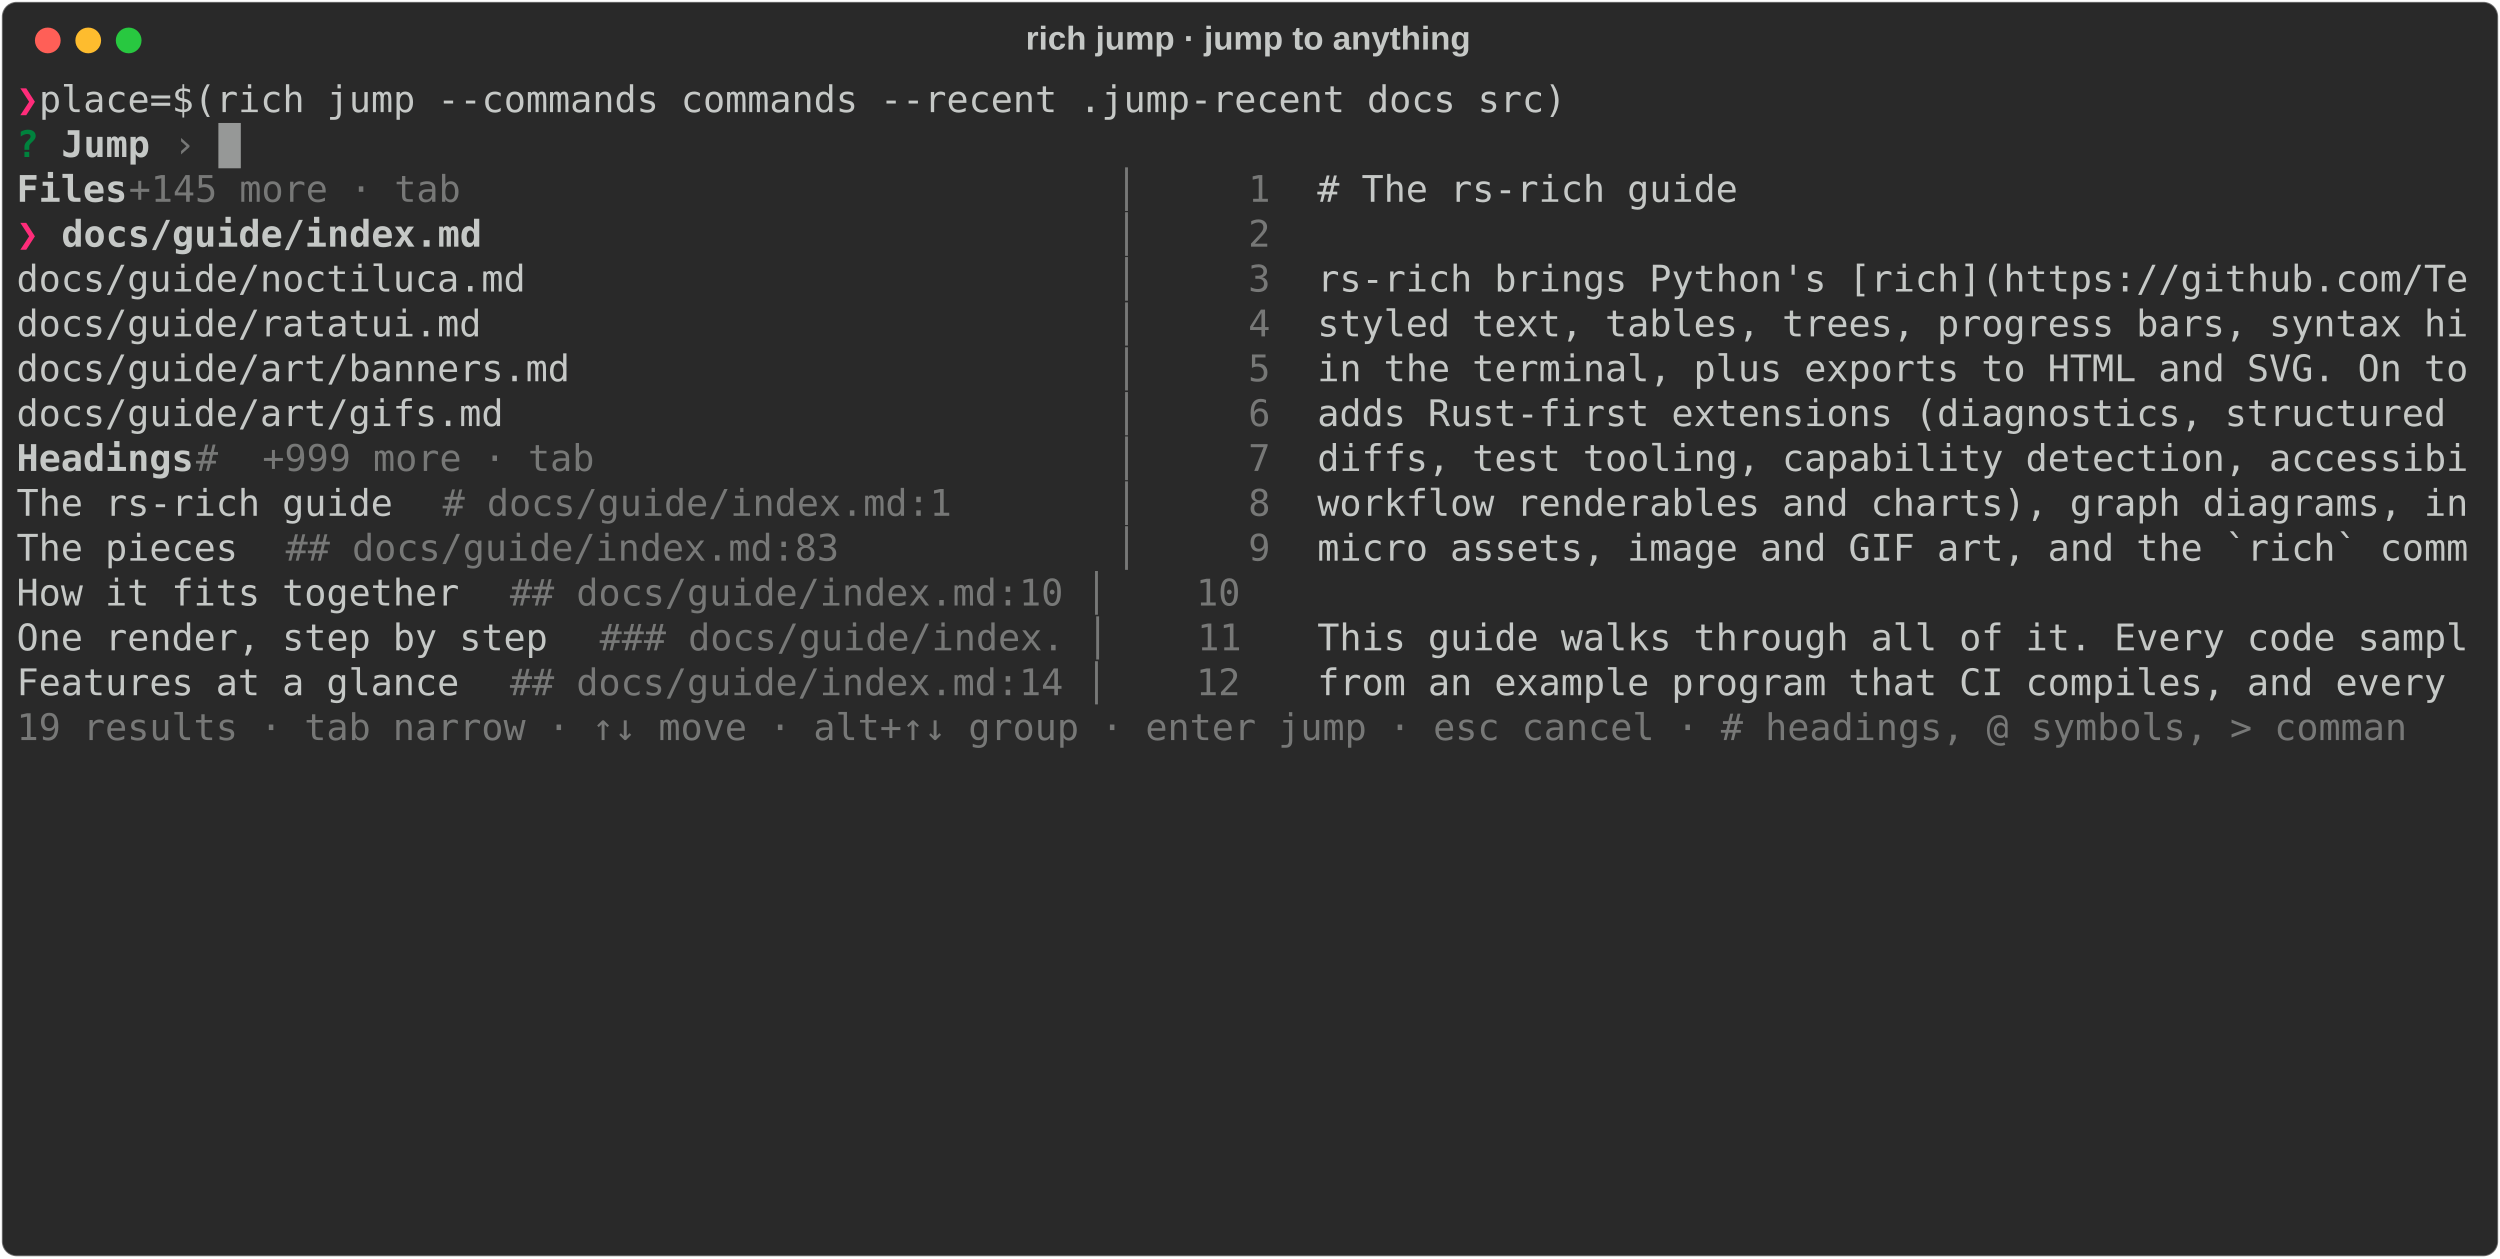
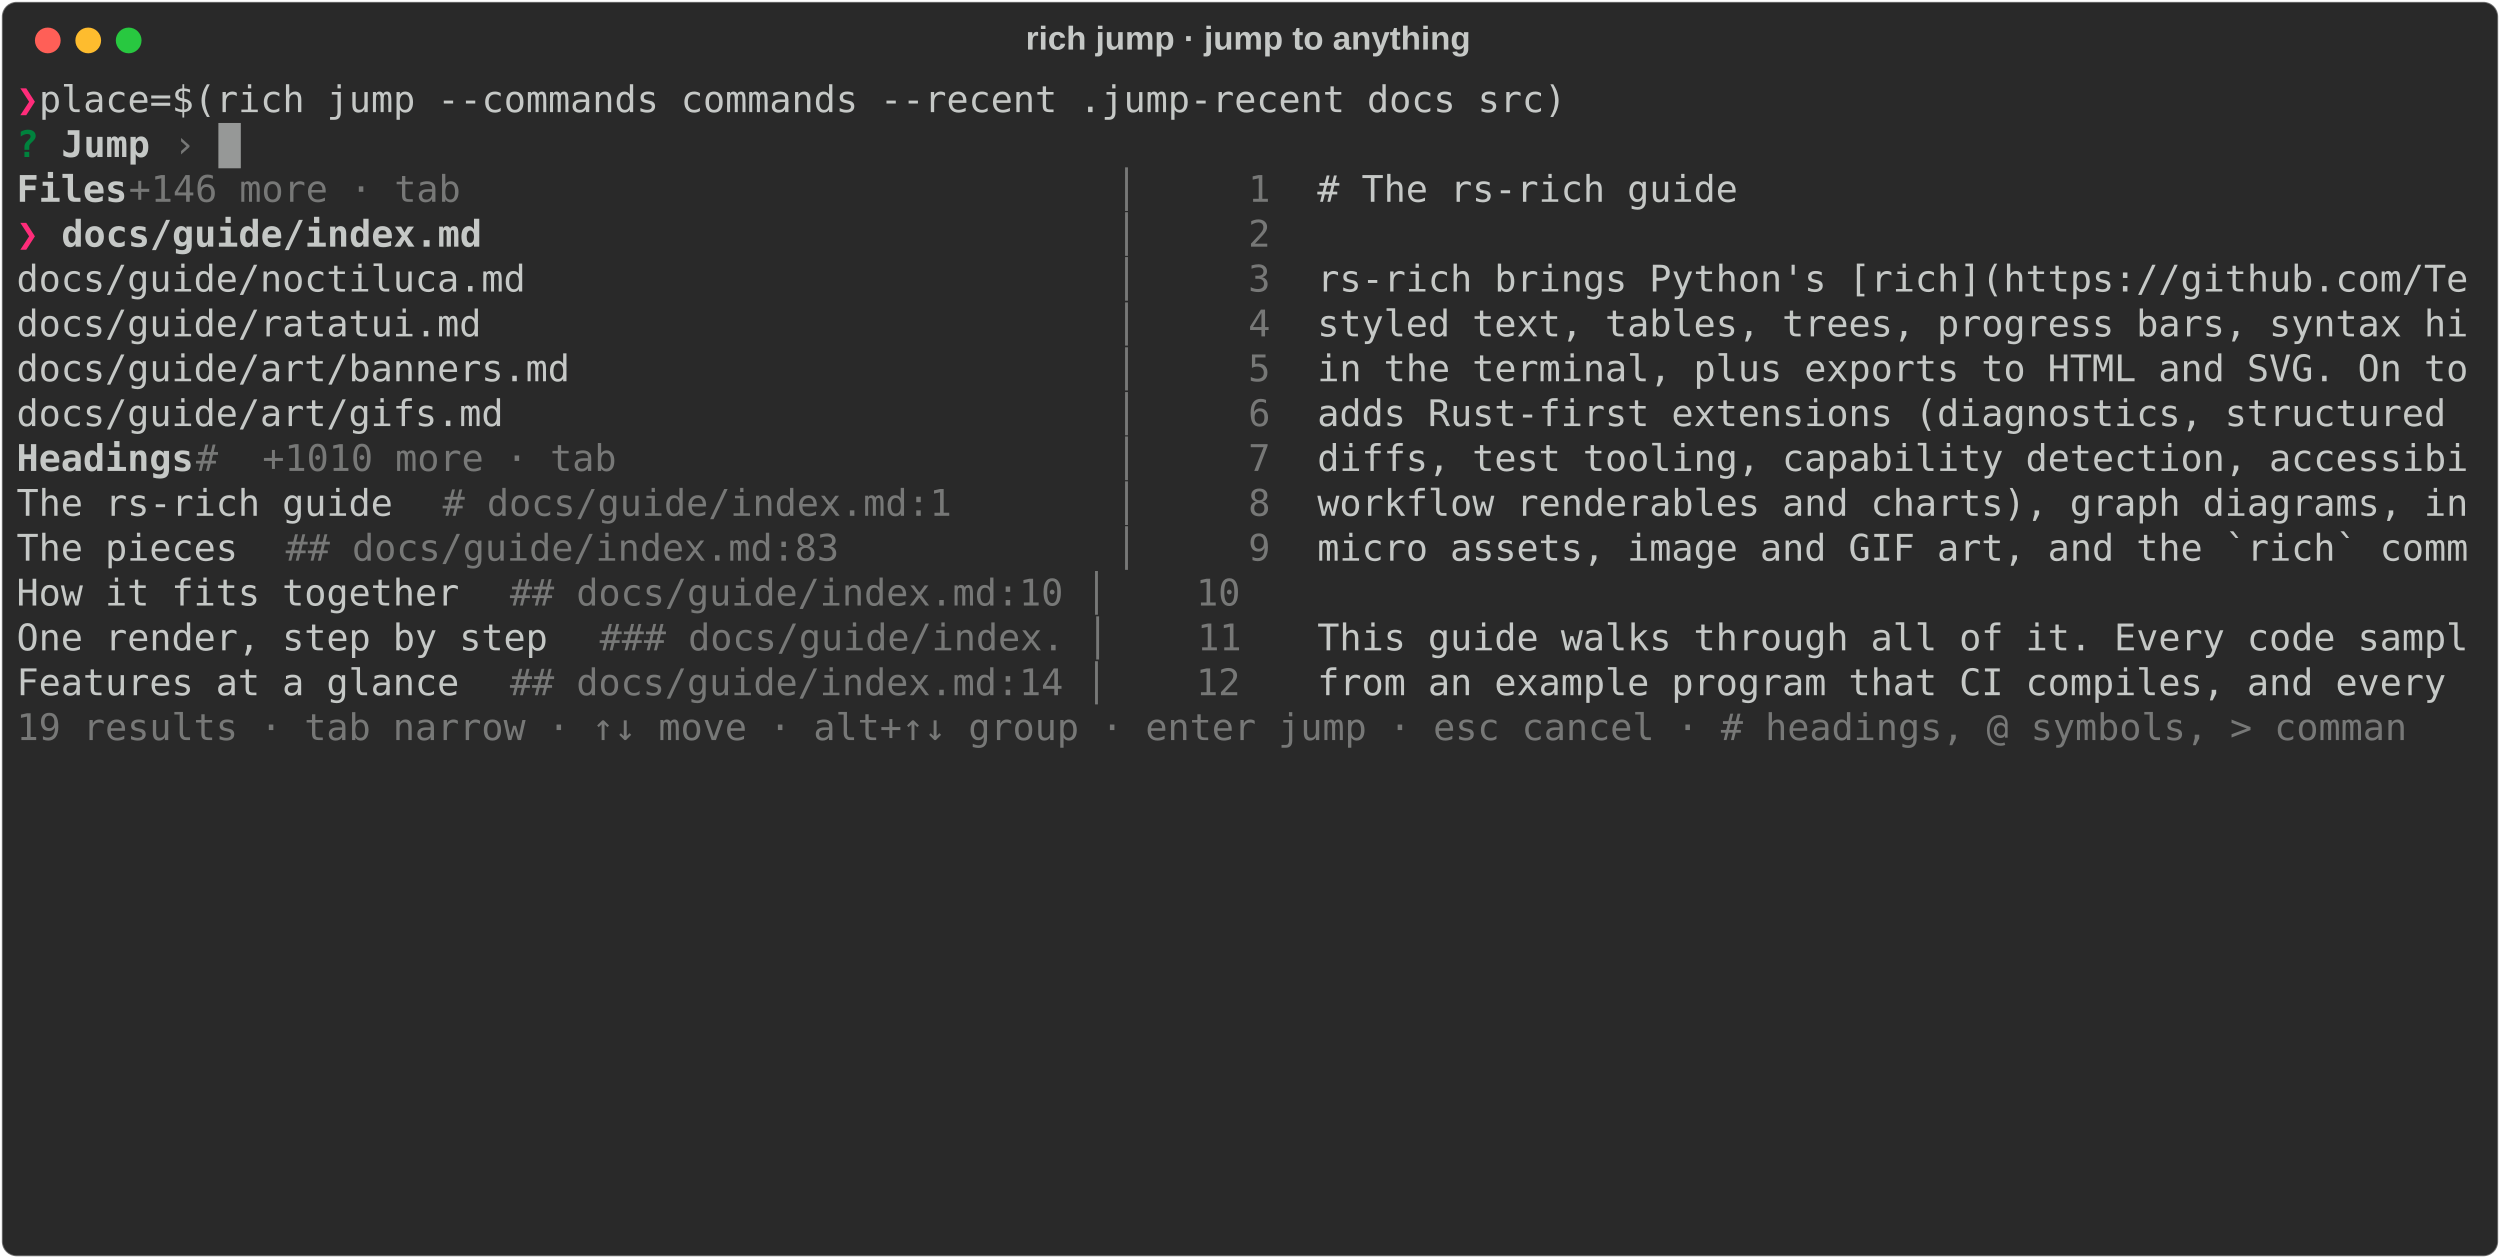
<svg xmlns="http://www.w3.org/2000/svg" class="rich-terminal" viewBox="0 0 1360 684.4">
  <style>

    @font-face {
        font-family: "Fira Code";
        src: local("FiraCode-Regular"),
                url("https://cdnjs.cloudflare.com/ajax/libs/firacode/6.2.0/woff2/FiraCode-Regular.woff2") format("woff2"),
                url("https://cdnjs.cloudflare.com/ajax/libs/firacode/6.2.0/woff/FiraCode-Regular.woff") format("woff");
        font-style: normal;
        font-weight: 400;
    }
    @font-face {
        font-family: "Fira Code";
        src: local("FiraCode-Bold"),
                url("https://cdnjs.cloudflare.com/ajax/libs/firacode/6.2.0/woff2/FiraCode-Bold.woff2") format("woff2"),
                url("https://cdnjs.cloudflare.com/ajax/libs/firacode/6.2.0/woff/FiraCode-Bold.woff") format("woff");
        font-style: bold;
        font-weight: 700;
    }

    .rich-record-matrix {
        font-family: Fira Code, monospace;
        font-size: 20px;
        line-height: 24.4px;
        font-variant-east-asian: full-width;
    }

    .rich-record-title {
        font-size: 18px;
        font-weight: bold;
        font-family: arial;
    }

    .rich-record-r1 { fill: #ff2c7a;font-weight: bold }
.rich-record-r2 { fill: #c5c8c6 }
.rich-record-r3 { fill: #00823d;font-weight: bold }
.rich-record-r4 { fill: #c5c8c6;font-weight: bold }
.rich-record-r5 { fill: #777877 }
    </style>
  <defs>
    <clipPath id="rich-record-clip-terminal">
      <rect x="0" y="0" width="1341.0" height="633.4" />
    </clipPath>
    <clipPath id="rich-record-line-0">
      <rect x="0" y="1.5" width="1342" height="24.65" />
    </clipPath>
    <clipPath id="rich-record-line-1">
      <rect x="0" y="25.9" width="1342" height="24.65" />
    </clipPath>
    <clipPath id="rich-record-line-2">
      <rect x="0" y="50.3" width="1342" height="24.65" />
    </clipPath>
    <clipPath id="rich-record-line-3">
      <rect x="0" y="74.7" width="1342" height="24.65" />
    </clipPath>
    <clipPath id="rich-record-line-4">
      <rect x="0" y="99.1" width="1342" height="24.65" />
    </clipPath>
    <clipPath id="rich-record-line-5">
      <rect x="0" y="123.5" width="1342" height="24.65" />
    </clipPath>
    <clipPath id="rich-record-line-6">
      <rect x="0" y="147.9" width="1342" height="24.65" />
    </clipPath>
    <clipPath id="rich-record-line-7">
      <rect x="0" y="172.3" width="1342" height="24.65" />
    </clipPath>
    <clipPath id="rich-record-line-8">
      <rect x="0" y="196.7" width="1342" height="24.65" />
    </clipPath>
    <clipPath id="rich-record-line-9">
      <rect x="0" y="221.1" width="1342" height="24.65" />
    </clipPath>
    <clipPath id="rich-record-line-10">
      <rect x="0" y="245.5" width="1342" height="24.65" />
    </clipPath>
    <clipPath id="rich-record-line-11">
      <rect x="0" y="269.9" width="1342" height="24.65" />
    </clipPath>
    <clipPath id="rich-record-line-12">
      <rect x="0" y="294.3" width="1342" height="24.65" />
    </clipPath>
    <clipPath id="rich-record-line-13">
      <rect x="0" y="318.7" width="1342" height="24.65" />
    </clipPath>
    <clipPath id="rich-record-line-14">
      <rect x="0" y="343.1" width="1342" height="24.65" />
    </clipPath>
    <clipPath id="rich-record-line-15">
      <rect x="0" y="367.5" width="1342" height="24.65" />
    </clipPath>
    <clipPath id="rich-record-line-16">
      <rect x="0" y="391.9" width="1342" height="24.65" />
    </clipPath>
    <clipPath id="rich-record-line-17">
      <rect x="0" y="416.3" width="1342" height="24.65" />
    </clipPath>
    <clipPath id="rich-record-line-18">
      <rect x="0" y="440.7" width="1342" height="24.65" />
    </clipPath>
    <clipPath id="rich-record-line-19">
      <rect x="0" y="465.1" width="1342" height="24.65" />
    </clipPath>
    <clipPath id="rich-record-line-20">
      <rect x="0" y="489.5" width="1342" height="24.65" />
    </clipPath>
    <clipPath id="rich-record-line-21">
      <rect x="0" y="513.9" width="1342" height="24.65" />
    </clipPath>
    <clipPath id="rich-record-line-22">
      <rect x="0" y="538.3" width="1342" height="24.65" />
    </clipPath>
    <clipPath id="rich-record-line-23">
      <rect x="0" y="562.7" width="1342" height="24.65" />
    </clipPath>
    <clipPath id="rich-record-line-24">
      <rect x="0" y="587.1" width="1342" height="24.65" />
    </clipPath>
  </defs>
  <rect fill="#292929" stroke="rgba(255,255,255,0.35)" stroke-width="1" x="1" y="1" width="1358" height="682.4" rx="8" />
  <text class="rich-record-title" fill="#c5c8c6" text-anchor="middle" x="679" y="27">rich jump · jump to anything</text>
  <g transform="translate(26,22)">
    <circle cx="0" cy="0" r="7" fill="#ff5f57" />
    <circle cx="22" cy="0" r="7" fill="#febc2e" />
    <circle cx="44" cy="0" r="7" fill="#28c840" />
  </g>
  <g transform="translate(9, 41)" clip-path="url(#rich-record-clip-terminal)">
    <g class="rich-record-matrix">
      <text class="rich-record-r1" x="0" y="20" textLength="12.2" clip-path="url(#rich-record-line-0)">❯</text>
      <text class="rich-record-r2" x="12.2" y="20" textLength="1329.8" clip-path="url(#rich-record-line-0)"> place=$(rich jump --commands commands --recent .jump-recent docs src)                                       </text>
      <text class="rich-record-r2" x="1342" y="20" textLength="12.2" clip-path="url(#rich-record-line-0)">
</text>
      <text class="rich-record-r3" x="0" y="44.4" textLength="12.2" clip-path="url(#rich-record-line-1)">?</text>
      <text class="rich-record-r4" x="24.4" y="44.4" textLength="48.8" clip-path="url(#rich-record-line-1)">Jump</text>
      <text class="rich-record-r5" x="85.4" y="44.4" textLength="12.2" clip-path="url(#rich-record-line-1)">›</text>
      <text class="rich-record-r2" x="1342" y="44.4" textLength="12.2" clip-path="url(#rich-record-line-1)">
</text>
      <text class="rich-record-r4" x="0" y="68.8" textLength="61" clip-path="url(#rich-record-line-2)">Files</text>
-       <text class="rich-record-r5" x="61" y="68.8" textLength="207.4" clip-path="url(#rich-record-line-2)">  +145 more · tab</text>
+       <text class="rich-record-r5" x="61" y="68.8" textLength="207.4" clip-path="url(#rich-record-line-2)">  +146 more · tab</text>
      <text class="rich-record-r5" x="597.8" y="68.8" textLength="109.8" clip-path="url(#rich-record-line-2)"> │     1 </text>
      <text class="rich-record-r2" x="707.6" y="68.8" textLength="634.4" clip-path="url(#rich-record-line-2)"># The rs-rich guide                                 </text>
      <text class="rich-record-r2" x="1342" y="68.8" textLength="12.2" clip-path="url(#rich-record-line-2)">
</text>
      <text class="rich-record-r1" x="0" y="93.2" textLength="24.4" clip-path="url(#rich-record-line-3)">❯ </text>
      <text class="rich-record-r4" x="24.4" y="93.2" textLength="231.8" clip-path="url(#rich-record-line-3)">docs/guide/index.md</text>
      <text class="rich-record-r5" x="597.8" y="93.2" textLength="109.8" clip-path="url(#rich-record-line-3)"> │     2 </text>
      <text class="rich-record-r2" x="1342" y="93.2" textLength="12.2" clip-path="url(#rich-record-line-3)">
</text>
      <text class="rich-record-r2" x="0" y="117.6" textLength="597.8" clip-path="url(#rich-record-line-4)">  docs/guide/noctiluca.md                        </text>
      <text class="rich-record-r5" x="597.8" y="117.6" textLength="109.8" clip-path="url(#rich-record-line-4)"> │     3 </text>
      <text class="rich-record-r2" x="707.6" y="117.6" textLength="634.4" clip-path="url(#rich-record-line-4)">rs-rich brings Python's [rich](https://github.com/Te</text>
      <text class="rich-record-r2" x="1342" y="117.6" textLength="12.2" clip-path="url(#rich-record-line-4)">
</text>
      <text class="rich-record-r2" x="0" y="142" textLength="597.8" clip-path="url(#rich-record-line-5)">  docs/guide/ratatui.md                          </text>
      <text class="rich-record-r5" x="597.8" y="142" textLength="109.8" clip-path="url(#rich-record-line-5)"> │     4 </text>
      <text class="rich-record-r2" x="707.6" y="142" textLength="634.4" clip-path="url(#rich-record-line-5)">styled text, tables, trees, progress bars, syntax hi</text>
      <text class="rich-record-r2" x="1342" y="142" textLength="12.2" clip-path="url(#rich-record-line-5)">
</text>
      <text class="rich-record-r2" x="0" y="166.4" textLength="597.8" clip-path="url(#rich-record-line-6)">  docs/guide/art/banners.md                      </text>
      <text class="rich-record-r5" x="597.8" y="166.4" textLength="109.8" clip-path="url(#rich-record-line-6)"> │     5 </text>
      <text class="rich-record-r2" x="707.6" y="166.4" textLength="634.4" clip-path="url(#rich-record-line-6)">in the terminal, plus exports to HTML and SVG. On to</text>
      <text class="rich-record-r2" x="1342" y="166.4" textLength="12.2" clip-path="url(#rich-record-line-6)">
</text>
      <text class="rich-record-r2" x="0" y="190.8" textLength="597.8" clip-path="url(#rich-record-line-7)">  docs/guide/art/gifs.md                         </text>
      <text class="rich-record-r5" x="597.8" y="190.8" textLength="109.8" clip-path="url(#rich-record-line-7)"> │     6 </text>
      <text class="rich-record-r2" x="707.6" y="190.8" textLength="634.4" clip-path="url(#rich-record-line-7)">adds Rust-first extensions (diagnostics, structured </text>
      <text class="rich-record-r2" x="1342" y="190.8" textLength="12.2" clip-path="url(#rich-record-line-7)">
</text>
      <text class="rich-record-r4" x="0" y="215.2" textLength="97.6" clip-path="url(#rich-record-line-8)">Headings</text>
-       <text class="rich-record-r5" x="97.6" y="215.2" textLength="231.8" clip-path="url(#rich-record-line-8)"> #  +999 more · tab</text>
+       <text class="rich-record-r5" x="97.6" y="215.2" textLength="244" clip-path="url(#rich-record-line-8)"> #  +1010 more · tab</text>
      <text class="rich-record-r5" x="597.8" y="215.2" textLength="109.8" clip-path="url(#rich-record-line-8)"> │     7 </text>
      <text class="rich-record-r2" x="707.6" y="215.2" textLength="634.4" clip-path="url(#rich-record-line-8)">diffs, test tooling, capability detection, accessibi</text>
      <text class="rich-record-r2" x="1342" y="215.2" textLength="12.2" clip-path="url(#rich-record-line-8)">
</text>
      <text class="rich-record-r2" x="0" y="239.6" textLength="231.8" clip-path="url(#rich-record-line-9)">  The rs-rich guide</text>
      <text class="rich-record-r5" x="231.8" y="239.6" textLength="305" clip-path="url(#rich-record-line-9)">  # docs/guide/index.md:1</text>
      <text class="rich-record-r5" x="597.8" y="239.6" textLength="109.8" clip-path="url(#rich-record-line-9)"> │     8 </text>
      <text class="rich-record-r2" x="707.6" y="239.6" textLength="634.4" clip-path="url(#rich-record-line-9)">workflow renderables and charts), graph diagrams, in</text>
      <text class="rich-record-r2" x="1342" y="239.6" textLength="12.2" clip-path="url(#rich-record-line-9)">
</text>
      <text class="rich-record-r2" x="0" y="264" textLength="146.4" clip-path="url(#rich-record-line-10)">  The pieces</text>
      <text class="rich-record-r5" x="146.4" y="264" textLength="329.4" clip-path="url(#rich-record-line-10)">  ## docs/guide/index.md:83</text>
      <text class="rich-record-r5" x="597.8" y="264" textLength="109.8" clip-path="url(#rich-record-line-10)"> │     9 </text>
      <text class="rich-record-r2" x="707.6" y="264" textLength="634.4" clip-path="url(#rich-record-line-10)">micro assets, image and GIF art, and the `rich` comm</text>
      <text class="rich-record-r2" x="1342" y="264" textLength="12.2" clip-path="url(#rich-record-line-10)">
</text>
      <text class="rich-record-r2" x="0" y="288.4" textLength="268.4" clip-path="url(#rich-record-line-11)">  How it fits together</text>
      <text class="rich-record-r5" x="268.4" y="288.4" textLength="439.2" clip-path="url(#rich-record-line-11)">  ## docs/guide/index.md:10 │    10 </text>
      <text class="rich-record-r2" x="1342" y="288.4" textLength="12.2" clip-path="url(#rich-record-line-11)">
</text>
      <text class="rich-record-r2" x="0" y="312.8" textLength="317.2" clip-path="url(#rich-record-line-12)">  One render, step by step</text>
      <text class="rich-record-r5" x="317.2" y="312.8" textLength="390.4" clip-path="url(#rich-record-line-12)">  ### docs/guide/index. │    11 </text>
      <text class="rich-record-r2" x="707.6" y="312.8" textLength="634.4" clip-path="url(#rich-record-line-12)">This guide walks through all of it. Every code sampl</text>
      <text class="rich-record-r2" x="1342" y="312.8" textLength="12.2" clip-path="url(#rich-record-line-12)">
</text>
      <text class="rich-record-r2" x="0" y="337.2" textLength="268.4" clip-path="url(#rich-record-line-13)">  Features at a glance</text>
      <text class="rich-record-r5" x="268.4" y="337.2" textLength="439.2" clip-path="url(#rich-record-line-13)">  ## docs/guide/index.md:14 │    12 </text>
      <text class="rich-record-r2" x="707.6" y="337.2" textLength="634.4" clip-path="url(#rich-record-line-13)">from an example program that CI compiles, and every </text>
      <text class="rich-record-r2" x="1342" y="337.2" textLength="12.2" clip-path="url(#rich-record-line-13)">
</text>
      <text class="rich-record-r5" x="0" y="361.6" textLength="1342" clip-path="url(#rich-record-line-14)">  19 results · tab narrow · ↑↓ move · alt+↑↓ group · enter jump · esc cancel · # headings, @ symbols, &gt; comman</text>
      <text class="rich-record-r2" x="1342" y="361.6" textLength="12.2" clip-path="url(#rich-record-line-14)">
</text>
      <text class="rich-record-r2" x="1342" y="386" textLength="12.2" clip-path="url(#rich-record-line-15)">
</text>
      <text class="rich-record-r2" x="1342" y="410.4" textLength="12.2" clip-path="url(#rich-record-line-16)">
</text>
      <text class="rich-record-r2" x="1342" y="434.8" textLength="12.2" clip-path="url(#rich-record-line-17)">
</text>
      <text class="rich-record-r2" x="1342" y="459.2" textLength="12.2" clip-path="url(#rich-record-line-18)">
</text>
      <text class="rich-record-r2" x="1342" y="483.6" textLength="12.2" clip-path="url(#rich-record-line-19)">
</text>
      <text class="rich-record-r2" x="1342" y="508" textLength="12.2" clip-path="url(#rich-record-line-20)">
</text>
      <text class="rich-record-r2" x="1342" y="532.4" textLength="12.2" clip-path="url(#rich-record-line-21)">
</text>
      <text class="rich-record-r2" x="1342" y="556.8" textLength="12.2" clip-path="url(#rich-record-line-22)">
</text>
      <text class="rich-record-r2" x="1342" y="581.2" textLength="12.2" clip-path="url(#rich-record-line-23)">
</text>
      <text class="rich-record-r2" x="1342" y="605.6" textLength="12.2" clip-path="url(#rich-record-line-24)">
</text>
      <rect x="109.8" y="25.9" width="12.2" height="24.65" fill="#c5c8c6" opacity="0.7" />
    </g>
  </g>
</svg>
